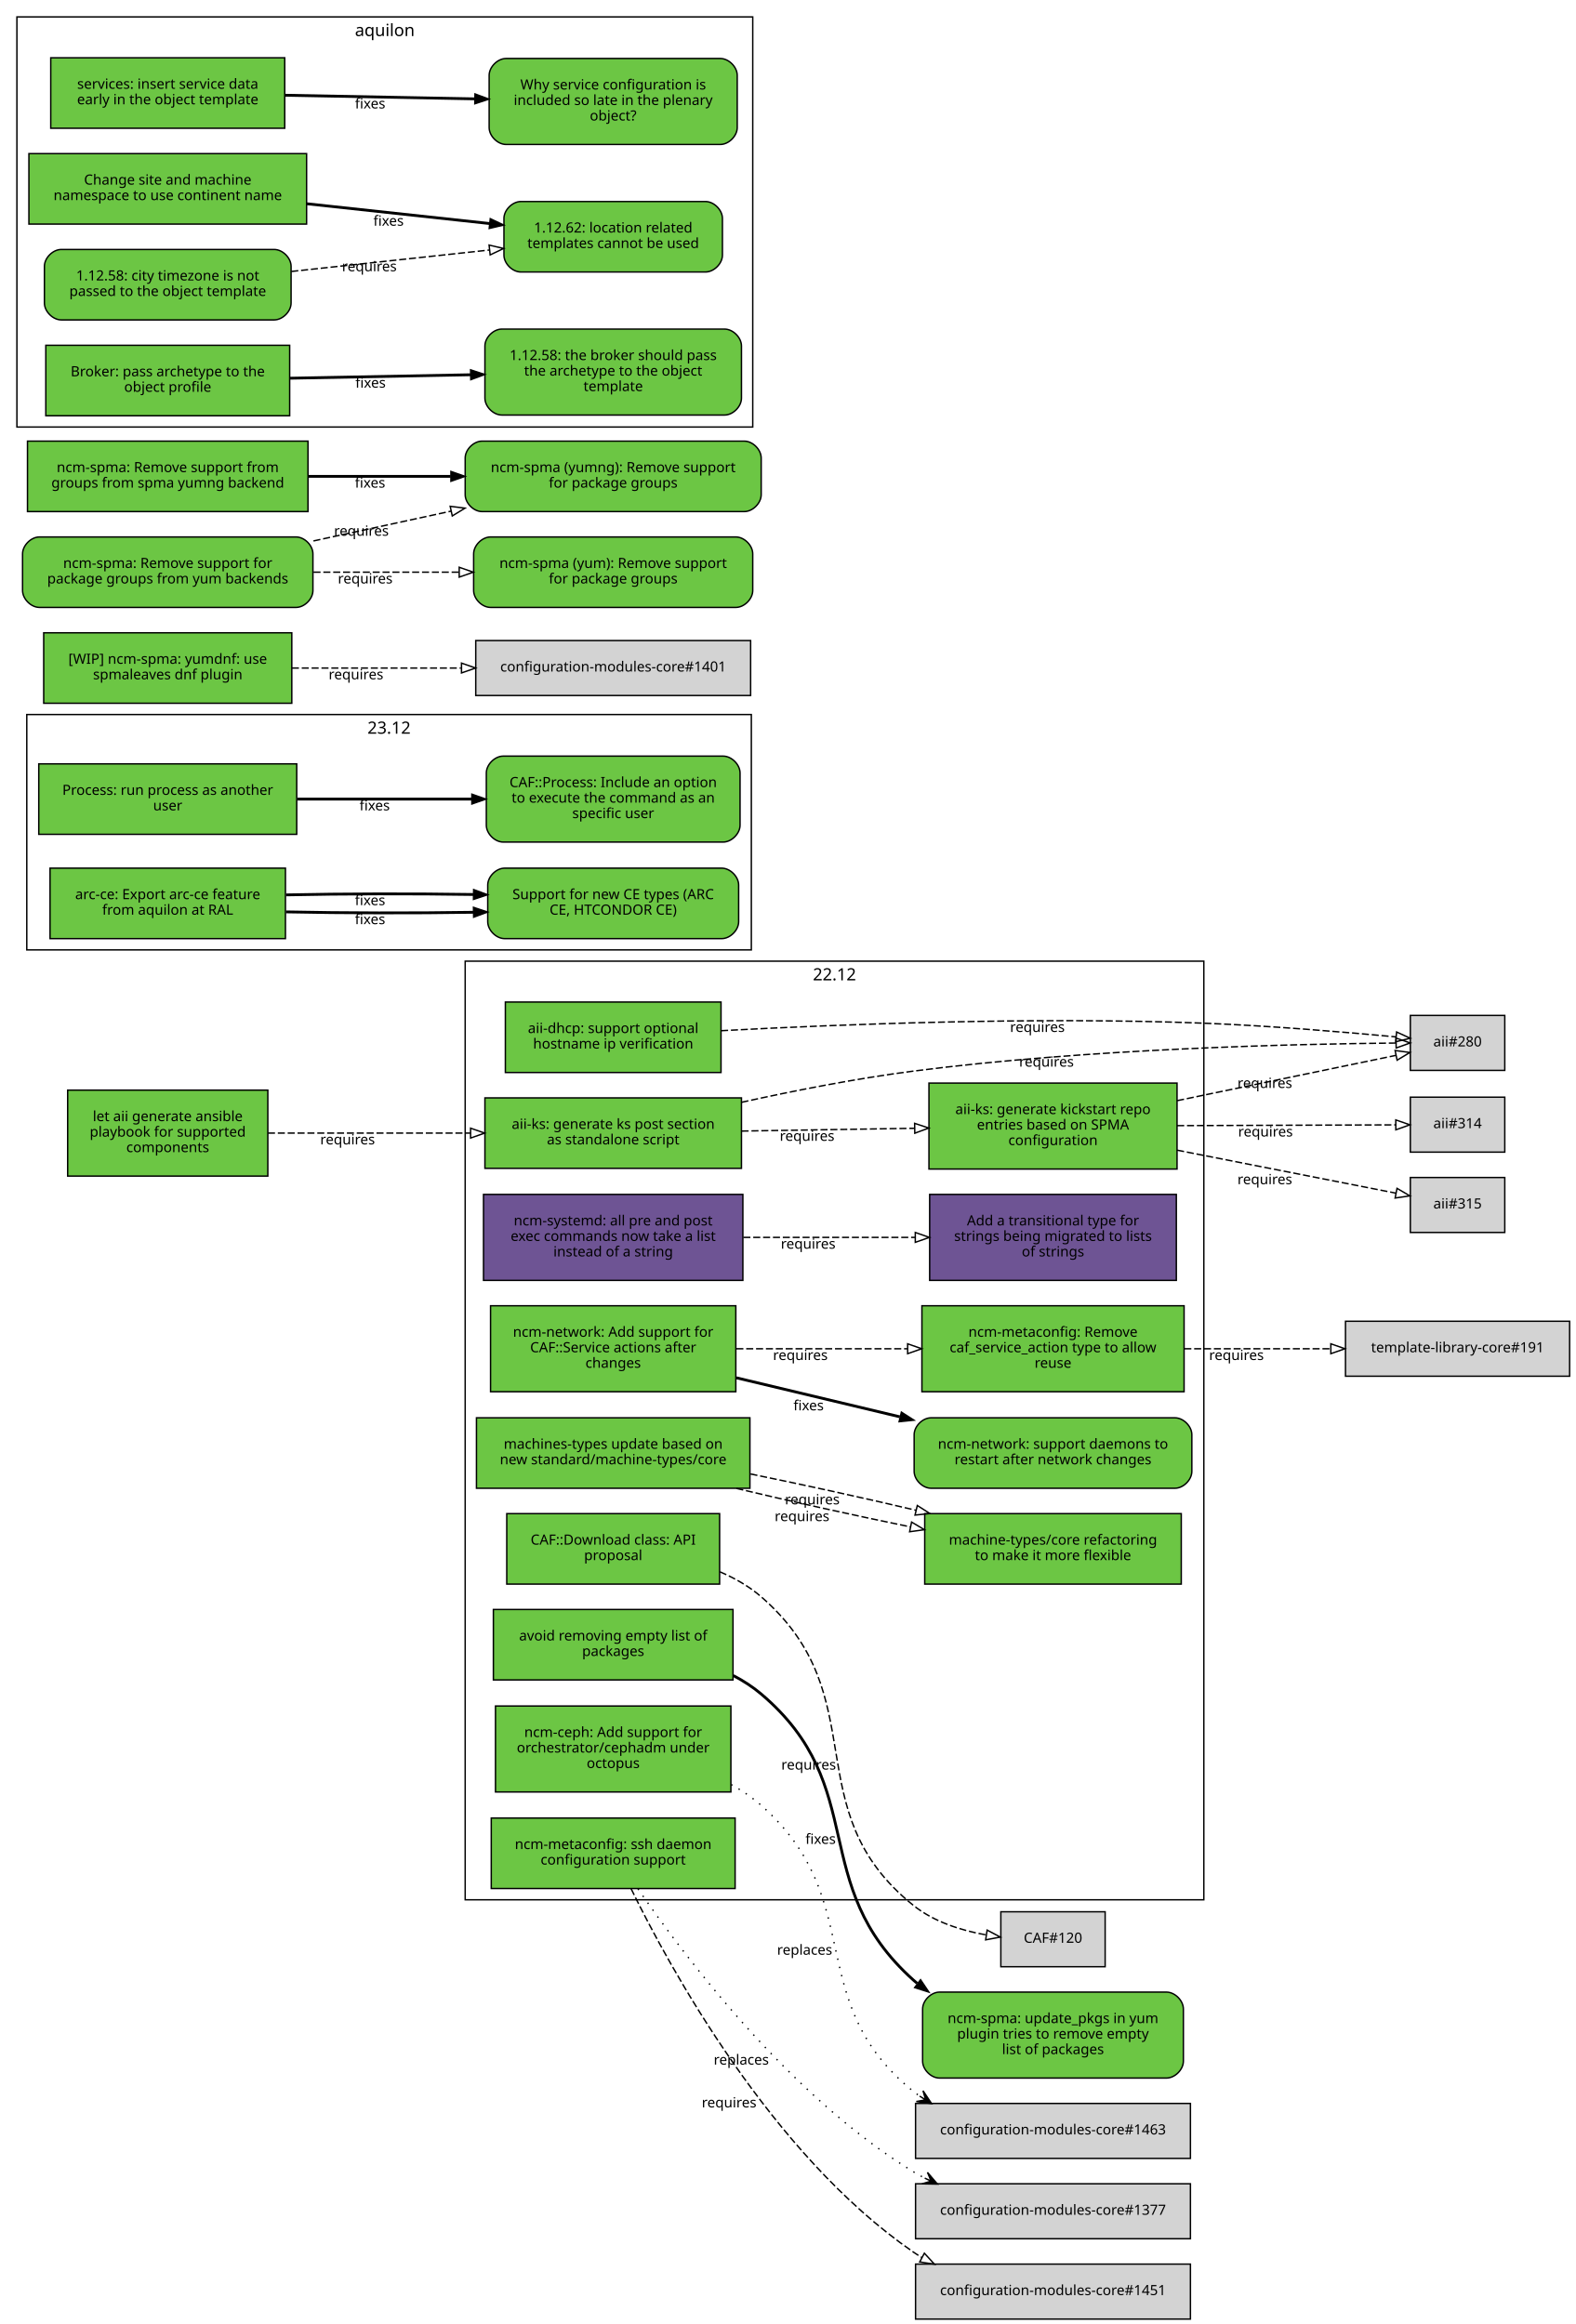
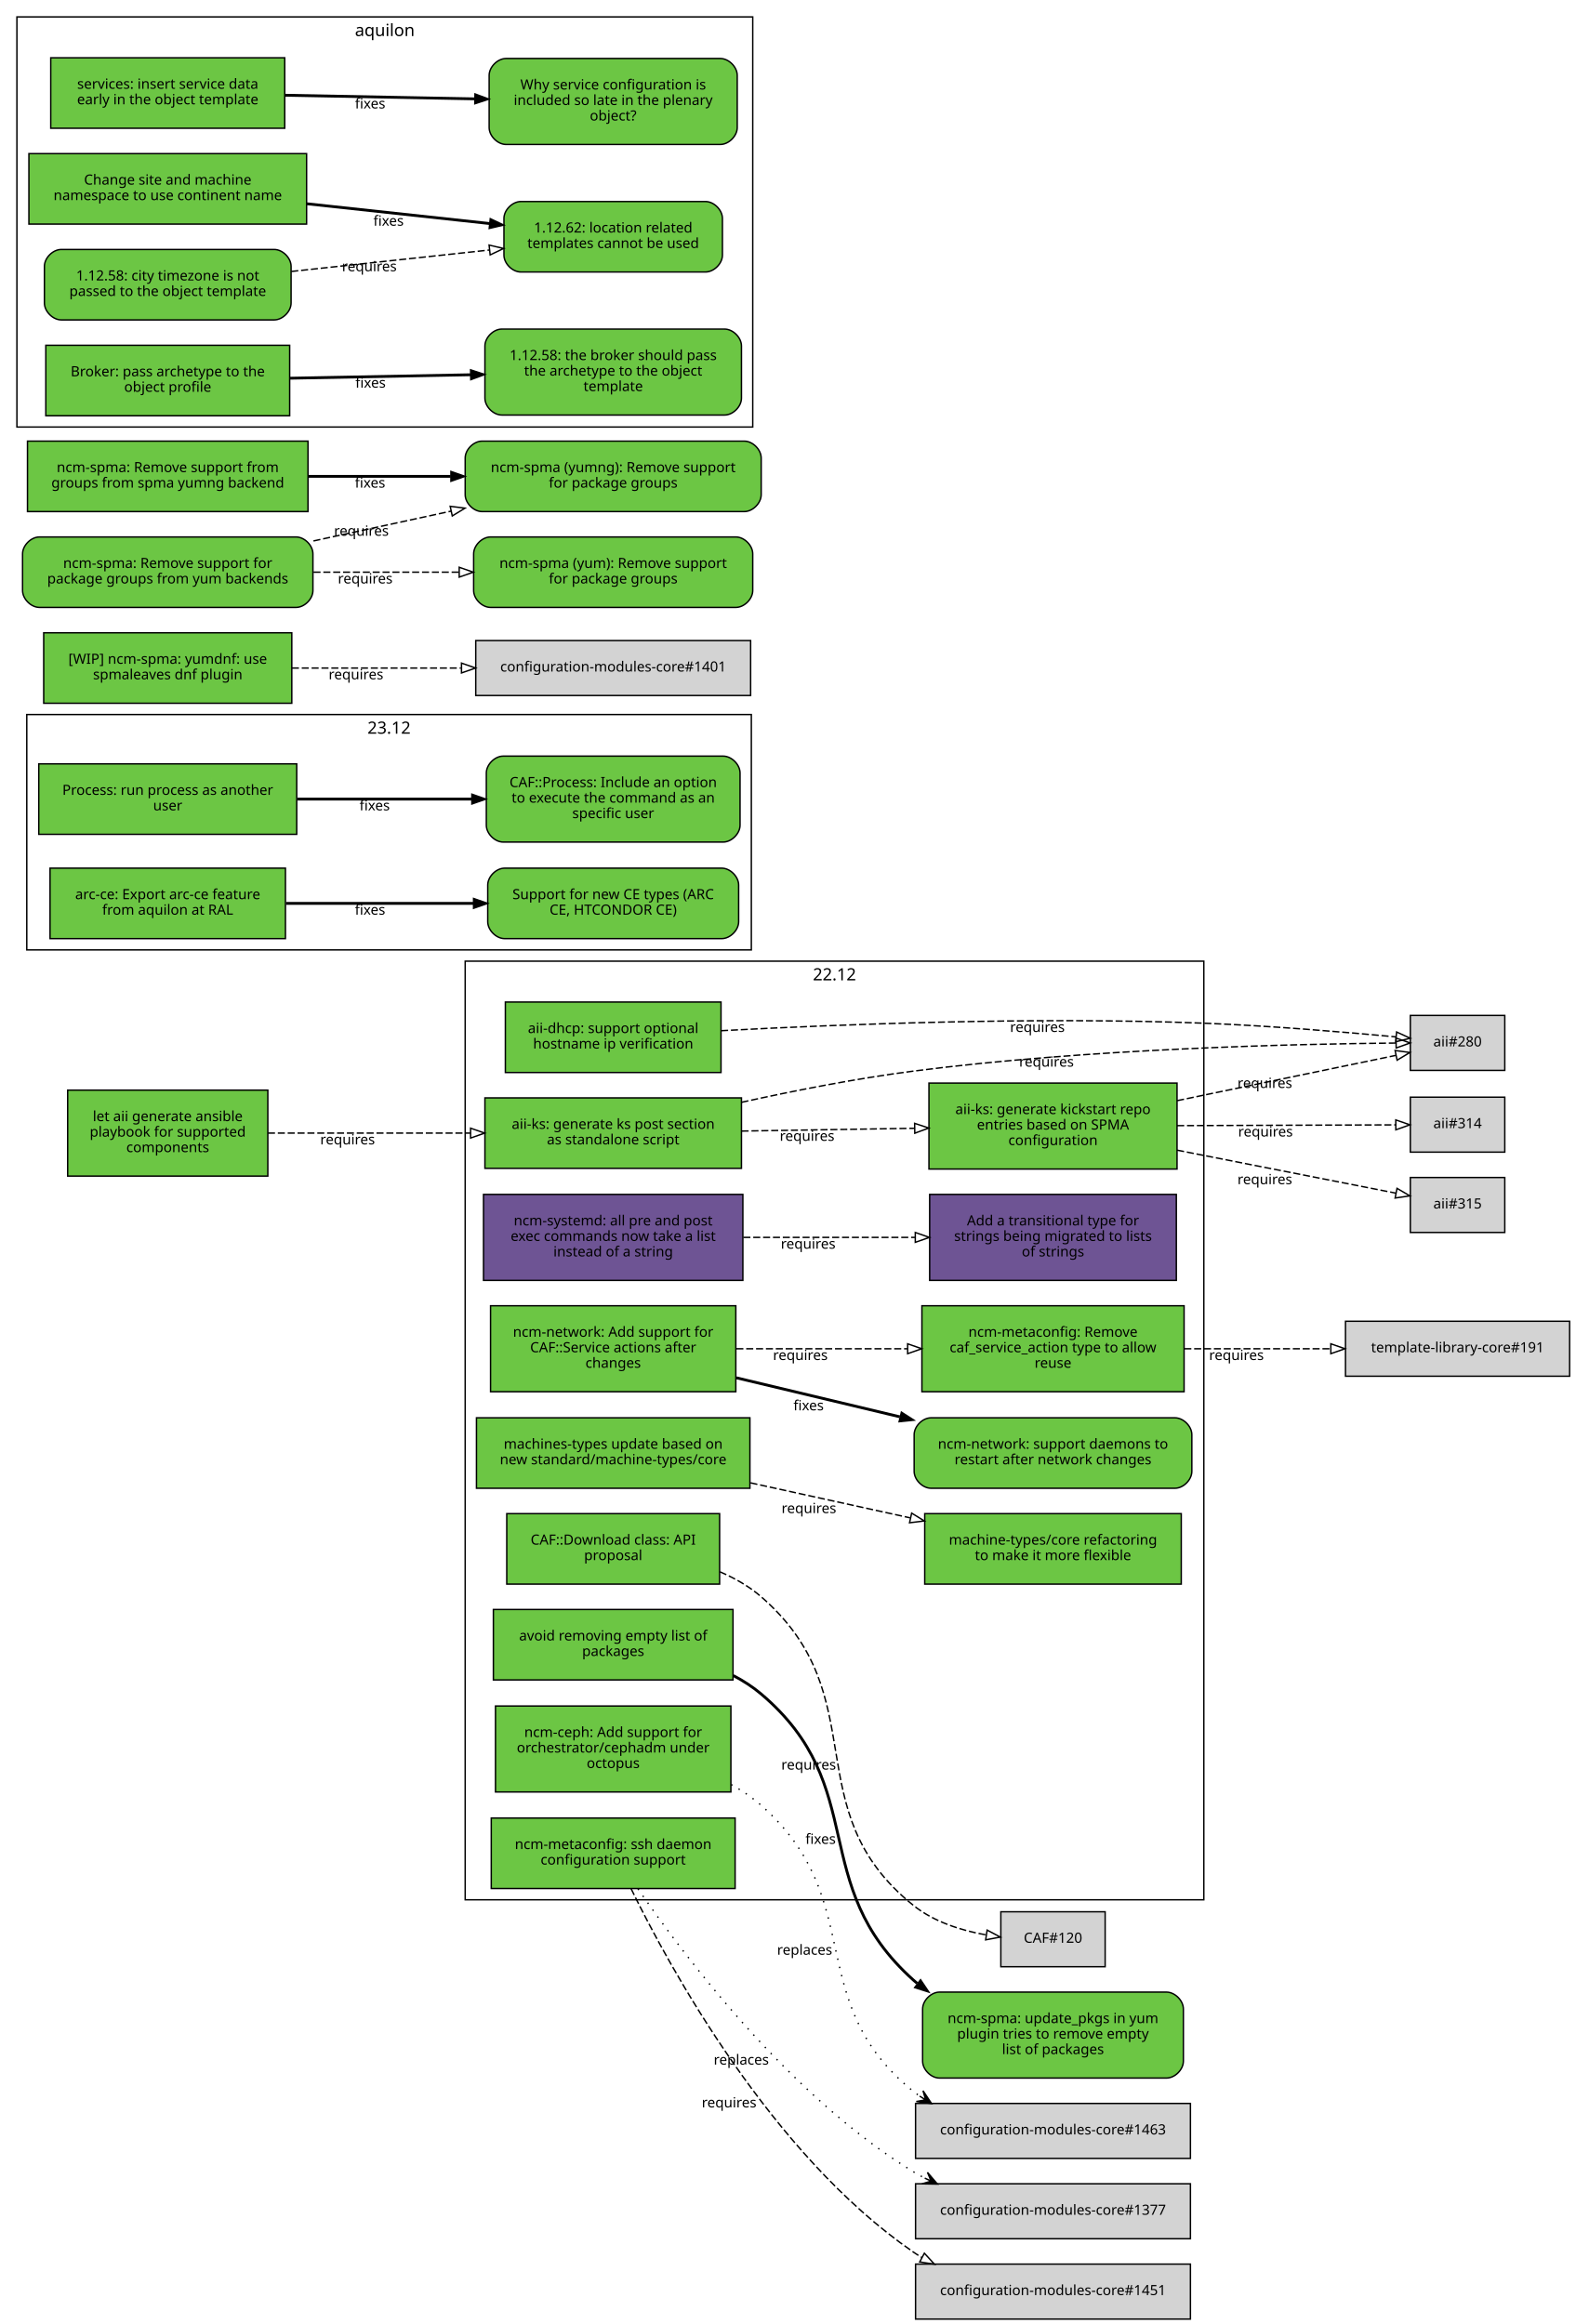
<svg xmlns="http://www.w3.org/2000/svg" xmlns:xlink="http://www.w3.org/1999/xlink" width="1118pt" height="1649pt" viewBox="0.00 0.00 1118.00 1649.00">
  <g id="graph0" class="graph" transform="scale(1 1) rotate(0) translate(4 1645)">
    <polygon fill="white" stroke="white" points="-4,5 -4,-1645 1115,-1645 1115,5 -4,5" />
    <g id="clust4" class="cluster">
      <polygon fill="none" stroke="black" points="15,-971 15,-1138 529,-1138 529,-971 15,-971" />
      <text text-anchor="middle" x="272" y="-1124.4" font-family="Sans" font-size="12.00">23.12</text>
    </g>
    <g id="clust3" class="cluster">
      <polygon fill="none" stroke="black" points="8,-1342 8,-1633 530,-1633 530,-1342 8,-1342" />
      <text text-anchor="middle" x="269" y="-1619.4" font-family="Sans" font-size="12.00">aquilon</text>
    </g>
    <g id="clust2" class="cluster">
      <polygon fill="none" stroke="black" points="326,-297 326,-963 850,-963 850,-297 326,-297" />
      <text text-anchor="middle" x="588" y="-949.4" font-family="Sans" font-size="12.00">22.12</text>
    </g>
    <g id="node1" class="node">
      <g id="a_node1">
        <a xlink:href="https://github.com/quattor/aii/pull/328" xlink:title="aii#328 (pull-request)" target="_parent">
          <polygon fill="#6cc644" stroke="black" points="522,-866 340,-866 340,-816 522,-816 522,-866" />
          <text text-anchor="middle" x="431" y="-844" font-family="Sans" font-size="10.00">aii-ks: generate ks post section</text>
          <text text-anchor="middle" x="431" y="-833" font-family="Sans" font-size="10.00">as standalone script</text>
        </a>
      </g>
    </g>
    <g id="node2" class="node">
      <polygon fill="lightgrey" stroke="black" points="1063.5,-924.5 996.5,-924.5 996.5,-885.5 1063.5,-885.5 1063.5,-924.5" />
      <text text-anchor="middle" x="1030" y="-902.5" font-family="Sans" font-size="10.00">aii#280</text>
    </g>
    <g id="edge1" class="edge">
      <path fill="none" stroke="black" stroke-dasharray="5,2" d="M522.01,-862.85C559.51,-871.124 603.643,-879.795 644,-885 767.437,-900.921 914.688,-904.265 986.027,-904.903" />
      <polygon fill="none" stroke="black" points="986.373,-908.406 996.399,-904.981 986.426,-901.406 986.373,-908.406" />
      <text text-anchor="middle" x="738.378" y="-888.167" font-family="Sans" font-size="10.00">requires</text>
    </g>
    <g id="node3" class="node">
      <g id="a_node3">
        <a xlink:href="https://github.com/quattor/aii/pull/316" xlink:title="aii#316 (pull-request)" target="_parent">
          <polygon fill="#6cc644" stroke="black" points="831,-876.5 655,-876.5 655,-815.5 831,-815.5 831,-876.5" />
          <text text-anchor="middle" x="743" y="-854.5" font-family="Sans" font-size="10.00">aii-ks: generate kickstart repo</text>
          <text text-anchor="middle" x="743" y="-843.5" font-family="Sans" font-size="10.00">entries based on SPMA</text>
          <text text-anchor="middle" x="743" y="-832.5" font-family="Sans" font-size="10.00">configuration</text>
        </a>
      </g>
    </g>
    <g id="edge2" class="edge">
      <path fill="none" stroke="black" stroke-dasharray="5,2" d="M522.081,-842.453C560.563,-843.074 605.56,-843.799 644.792,-844.432" />
      <polygon fill="none" stroke="black" points="644.843,-847.933 654.899,-844.595 644.956,-840.934 644.843,-847.933" />
      <text text-anchor="middle" x="568.561" y="-835.525" font-family="Sans" font-size="10.00">requires</text>
    </g>
    <g id="edge3" class="edge">
      <path fill="none" stroke="black" stroke-dasharray="5,2" d="M831.058,-864.023C882.518,-874.676 945.406,-887.695 986.29,-896.158" />
      <polygon fill="none" stroke="black" points="985.688,-899.608 996.19,-898.208 987.107,-892.753 985.688,-899.608" />
      <text text-anchor="middle" x="893.279" y="-873.044" font-family="Sans" font-size="10.00">requires</text>
    </g>
    <g id="node4" class="node">
      <polygon fill="lightgrey" stroke="black" points="1063.5,-866.5 996.5,-866.5 996.5,-827.5 1063.5,-827.5 1063.5,-866.5" />
      <text text-anchor="middle" x="1030" y="-844.5" font-family="Sans" font-size="10.00">aii#314</text>
    </g>
    <g id="edge4" class="edge">
      <path fill="none" stroke="black" stroke-dasharray="5,2" d="M831.058,-846.305C882.409,-846.486 945.14,-846.706 986.03,-846.849" />
      <polygon fill="none" stroke="black" points="986.177,-850.35 996.19,-846.885 986.202,-843.35 986.177,-850.35" />
      <text text-anchor="middle" x="893.741" y="-838.596" font-family="Sans" font-size="10.00">requires</text>
    </g>
    <g id="node5" class="node">
      <polygon fill="lightgrey" stroke="black" points="1063.5,-809.5 996.5,-809.5 996.5,-770.5 1063.5,-770.5 1063.5,-809.5" />
      <text text-anchor="middle" x="1030" y="-787.5" font-family="Sans" font-size="10.00">aii#315</text>
    </g>
    <g id="edge5" class="edge">
      <path fill="none" stroke="black" stroke-dasharray="5,2" d="M831.058,-828.894C882.518,-818.782 945.406,-806.425 986.29,-798.392" />
      <polygon fill="none" stroke="black" points="987.052,-801.809 996.19,-796.447 985.702,-794.941 987.052,-801.809" />
      <text text-anchor="middle" x="893.279" y="-804.738" font-family="Sans" font-size="10.00">requires</text>
    </g>
    <g id="node6" class="node">
      <g id="a_node6">
        <a xlink:href="https://github.com/quattor/aii/pull/299" xlink:title="aii#299 (pull-request)" target="_parent">
          <polygon fill="#6cc644" stroke="black" points="507.5,-934 354.5,-934 354.5,-884 507.5,-884 507.5,-934" />
          <text text-anchor="middle" x="431" y="-912" font-family="Sans" font-size="10.00">aii-dhcp: support optional</text>
          <text text-anchor="middle" x="431" y="-901" font-family="Sans" font-size="10.00">hostname ip verification</text>
        </a>
      </g>
    </g>
    <g id="edge6" class="edge">
      <path fill="none" stroke="black" stroke-dasharray="5,2" d="M507.534,-913.664C591.267,-918.168 730.317,-923.673 850,-919 896.634,-917.179 949.947,-912.699 986.175,-909.294" />
      <polygon fill="none" stroke="black" points="986.759,-912.754 996.382,-908.32 986.094,-905.786 986.759,-912.754" />
      <text text-anchor="middle" x="731.928" y="-912.779" font-family="Sans" font-size="10.00">requires</text>
    </g>
    <g id="node7" class="node">
      <g id="a_node7">
        <a xlink:href="https://github.com/quattor/aii/pull/331" xlink:title="aii#331 (pull-request)" target="_parent">
          <polygon fill="#6cc644" stroke="black" points="186,-871.5 44,-871.5 44,-810.5 186,-810.5 186,-871.5" />
          <text text-anchor="middle" x="115" y="-849.5" font-family="Sans" font-size="10.00">let aii generate ansible</text>
          <text text-anchor="middle" x="115" y="-838.5" font-family="Sans" font-size="10.00">playbook for supported</text>
          <text text-anchor="middle" x="115" y="-827.5" font-family="Sans" font-size="10.00">components</text>
        </a>
      </g>
    </g>
    <g id="edge7" class="edge">
      <path fill="none" stroke="black" stroke-dasharray="5,2" d="M186.077,-841C228.343,-841 282.883,-841 329.668,-841" />
      <polygon fill="none" stroke="black" points="329.834,-844.5 339.834,-841 329.834,-837.5 329.834,-844.5" />
      <text text-anchor="middle" x="242.574" y="-833" font-family="Sans" font-size="10.00">requires</text>
    </g>
    <g id="node8" class="node">
      <g id="a_node8">
        <a xlink:href="https://github.com/quattor/CAF/pull/257" xlink:title="CAF#257 (pull-request)" target="_parent">
          <polygon fill="#6cc644" stroke="black" points="206.5,-1103 23.5,-1103 23.5,-1053 206.5,-1053 206.5,-1103" />
          <text text-anchor="middle" x="115" y="-1081" font-family="Sans" font-size="10.00">Process: run process as another</text>
          <text text-anchor="middle" x="115" y="-1070" font-family="Sans" font-size="10.00">user</text>
        </a>
      </g>
    </g>
    <g id="node9" class="node">
      <g id="a_node9">
        <a xlink:href="https://github.com/quattor/CAF/issues/253" xlink:title="CAF#253 (issue)" target="_parent">
          <path fill="#6cc644" stroke="black" d="M509,-1108.5C509,-1108.5 353,-1108.5 353,-1108.5 347,-1108.5 341,-1102.5 341,-1096.5 341,-1096.5 341,-1059.5 341,-1059.5 341,-1053.5 347,-1047.5 353,-1047.5 353,-1047.5 509,-1047.5 509,-1047.5 515,-1047.5 521,-1053.5 521,-1059.5 521,-1059.5 521,-1096.5 521,-1096.5 521,-1102.5 515,-1108.5 509,-1108.5" />
          <text text-anchor="middle" x="431" y="-1086.5" font-family="Sans" font-size="10.00">CAF::Process: Include an option</text>
          <text text-anchor="middle" x="431" y="-1075.5" font-family="Sans" font-size="10.00">to execute the command as an</text>
          <text text-anchor="middle" x="431" y="-1064.5" font-family="Sans" font-size="10.00">specific user</text>
        </a>
      </g>
    </g>
    <g id="edge8" class="edge">
      <path fill="none" stroke="black" stroke-width="2" d="M206.822,-1078C245.561,-1078 290.88,-1078 330.522,-1078" />
      <polygon fill="black" stroke="black" points="330.737,-1081.5 340.737,-1078 330.737,-1074.5 330.737,-1081.5" />
      <text text-anchor="middle" x="261.782" y="-1070" font-family="Sans" font-size="10.00">fixes</text>
    </g>
    <g id="node10" class="node">
      <g id="a_node10">
        <a xlink:href="https://github.com/quattor/CAF/pull/110" xlink:title="CAF#110 (pull-request)" target="_parent">
          <polygon fill="#6cc644" stroke="black" points="506.5,-571 355.5,-571 355.5,-521 506.5,-521 506.5,-571" />
          <text text-anchor="middle" x="431" y="-549" font-family="Sans" font-size="10.00">CAF::Download class: API</text>
          <text text-anchor="middle" x="431" y="-538" font-family="Sans" font-size="10.00">proposal</text>
        </a>
      </g>
    </g>
    <g id="node11" class="node">
      <polygon fill="lightgrey" stroke="black" points="780,-288.5 706,-288.5 706,-249.5 780,-249.5 780,-288.5" />
      <text text-anchor="middle" x="743" y="-266.5" font-family="Sans" font-size="10.00">CAF#120</text>
    </g>
    <g id="edge9" class="edge">
      <path fill="none" stroke="black" stroke-dasharray="5,2" d="M506.663,-529.743C517.272,-525.203 527.46,-519.404 536,-512 617.996,-440.906 559.369,-360.936 644,-293 658.502,-281.359 677.83,-275.245 695.487,-272.077" />
      <polygon fill="none" stroke="black" points="696.281,-275.497 705.641,-270.532 695.228,-268.576 696.281,-275.497" />
      <text text-anchor="middle" x="569.666" y="-389.376" font-family="Sans" font-size="10.00">requires</text>
    </g>
    <g id="node12" class="node">
      <g id="a_node12">
        <a xlink:href="https://github.com/quattor/configuration-modules-core/pull/1554" xlink:title="configuration-modules-core#1554 (pull-request)" target="_parent">
          <polygon fill="#6cc644" stroke="black" points="516,-503 346,-503 346,-453 516,-453 516,-503" />
          <text text-anchor="middle" x="431" y="-481" font-family="Sans" font-size="10.00">avoid removing empty list of</text>
          <text text-anchor="middle" x="431" y="-470" font-family="Sans" font-size="10.00">packages</text>
        </a>
      </g>
    </g>
    <g id="node13" class="node">
      <g id="a_node13">
        <a xlink:href="https://github.com/quattor/configuration-modules-core/issues/1553" xlink:title="configuration-modules-core#1553 (issue)" target="_parent">
          <path fill="#6cc644" stroke="black" d="M823.5,-231.5C823.5,-231.5 662.5,-231.5 662.5,-231.5 656.5,-231.5 650.5,-225.5 650.5,-219.5 650.5,-219.5 650.5,-182.5 650.5,-182.5 650.5,-176.5 656.5,-170.5 662.5,-170.5 662.5,-170.5 823.5,-170.5 823.5,-170.5 829.5,-170.5 835.5,-176.5 835.5,-182.5 835.5,-182.5 835.5,-219.5 835.5,-219.5 835.5,-225.5 829.5,-231.5 823.5,-231.5" />
          <text text-anchor="middle" x="743" y="-209.5" font-family="Sans" font-size="10.00">ncm-spma: update_pkgs in yum</text>
          <text text-anchor="middle" x="743" y="-198.5" font-family="Sans" font-size="10.00">plugin tries to remove empty</text>
          <text text-anchor="middle" x="743" y="-187.5" font-family="Sans" font-size="10.00">list of packages</text>
        </a>
      </g>
    </g>
    <g id="edge10" class="edge">
      <path fill="none" stroke="black" stroke-width="2" d="M516.245,-456.094C523.325,-452.382 530.042,-448.051 536,-443 613.95,-376.91 567.867,-308.175 644,-240 644.853,-239.237 645.722,-238.487 646.607,-237.751" />
      <polygon fill="black" stroke="black" points="649.049,-240.295 654.952,-231.497 644.851,-234.694 649.049,-240.295" />
      <text text-anchor="middle" x="578.136" y="-336.67" font-family="Sans" font-size="10.00">fixes</text>
    </g>
    <g id="node14" class="node">
      <g id="a_node14">
        <a xlink:href="https://github.com/quattor/configuration-modules-core/pull/1490" xlink:title="configuration-modules-core#1490 (pull-request)" target="_parent">
          <polygon fill="#6cc644" stroke="black" points="514.5,-434.5 347.5,-434.5 347.5,-373.5 514.5,-373.5 514.5,-434.5" />
          <text text-anchor="middle" x="431" y="-412.5" font-family="Sans" font-size="10.00">ncm-ceph: Add support for</text>
          <text text-anchor="middle" x="431" y="-401.5" font-family="Sans" font-size="10.00">orchestrator/cephadm under</text>
          <text text-anchor="middle" x="431" y="-390.5" font-family="Sans" font-size="10.00">octopus</text>
        </a>
      </g>
    </g>
    <g id="node15" class="node">
      <polygon fill="lightgrey" stroke="black" points="840.5,-152.5 645.5,-152.5 645.5,-113.5 840.5,-113.5 840.5,-152.5" />
      <text text-anchor="middle" x="743" y="-130.5" font-family="Sans" font-size="10.00">configuration-modules-core#1463</text>
    </g>
    <g id="edge11" class="edge">
      <path fill="none" stroke="black" stroke-dasharray="1,5" d="M514.726,-378.745C522.371,-374.525 529.626,-369.641 536,-364 612.526,-296.267 564.54,-225.267 644,-161 645.372,-159.891 646.785,-158.825 648.235,-157.802" />
      <polygon fill="black" stroke="black" points="656.899,-152.392 650.801,-161.505 652.658,-155.04 648.417,-157.688 648.417,-157.688 648.417,-157.688 652.658,-155.04 646.034,-153.871 656.899,-152.392 656.899,-152.392" />
      <text text-anchor="middle" x="566.844" y="-258.019" font-family="Sans" font-size="10.00">replaces</text>
    </g>
    <g id="node16" class="node">
      <g id="a_node16">
        <a xlink:href="https://github.com/quattor/configuration-modules-core/pull/1464" xlink:title="configuration-modules-core#1464 (pull-request)" target="_parent">
          <polygon fill="#6e5494" stroke="black" points="523,-797.5 339,-797.5 339,-736.5 523,-736.5 523,-797.5" />
          <text text-anchor="middle" x="431" y="-775.5" font-family="Sans" font-size="10.00">ncm-systemd: all pre and post</text>
          <text text-anchor="middle" x="431" y="-764.5" font-family="Sans" font-size="10.00">exec commands now take a list</text>
          <text text-anchor="middle" x="431" y="-753.5" font-family="Sans" font-size="10.00">instead of a string</text>
        </a>
      </g>
    </g>
    <g id="node17" class="node">
      <g id="a_node17">
        <a xlink:href="https://github.com/quattor/template-library-core/pull/212" xlink:title="template-library-core#212 (pull-request)" target="_parent">
          <polygon fill="#6e5494" stroke="black" points="830.5,-797.5 655.5,-797.5 655.5,-736.5 830.5,-736.5 830.5,-797.5" />
          <text text-anchor="middle" x="743" y="-775.5" font-family="Sans" font-size="10.00">Add a transitional type for</text>
          <text text-anchor="middle" x="743" y="-764.5" font-family="Sans" font-size="10.00">strings being migrated to lists</text>
          <text text-anchor="middle" x="743" y="-753.5" font-family="Sans" font-size="10.00">of strings</text>
        </a>
      </g>
    </g>
    <g id="edge12" class="edge">
      <path fill="none" stroke="black" stroke-dasharray="5,2" d="M523.334,-767C561.615,-767 606.168,-767 645.032,-767" />
      <polygon fill="none" stroke="black" points="645.306,-770.5 655.306,-767 645.306,-763.5 645.306,-770.5" />
      <text text-anchor="middle" x="569.323" y="-759" font-family="Sans" font-size="10.00">requires</text>
    </g>
    <g id="node18" class="node">
      <g id="a_node18">
        <a xlink:href="https://github.com/quattor/configuration-modules-core/pull/1452" xlink:title="configuration-modules-core#1452 (pull-request)" target="_parent">
          <polygon fill="#6cc644" stroke="black" points="517.5,-355 344.5,-355 344.5,-305 517.5,-305 517.5,-355" />
          <text text-anchor="middle" x="431" y="-333" font-family="Sans" font-size="10.00">ncm-metaconfig: ssh daemon</text>
          <text text-anchor="middle" x="431" y="-322" font-family="Sans" font-size="10.00">configuration support</text>
        </a>
      </g>
    </g>
    <g id="node19" class="node">
      <polygon fill="lightgrey" stroke="black" points="840.5,-95.5 645.5,-95.5 645.5,-56.5 840.5,-56.5 840.5,-95.5" />
      <text text-anchor="middle" x="743" y="-73.5" font-family="Sans" font-size="10.00">configuration-modules-core#1377</text>
    </g>
    <g id="edge13" class="edge">
      <path fill="none" stroke="black" stroke-dasharray="1,5" d="M448.592,-304.774C480.663,-258.023 555.825,-157.797 644,-104 646.514,-102.466 649.115,-101.014 651.781,-99.638" />
      <polygon fill="black" stroke="black" points="661.066,-95.252 653.946,-103.593 656.545,-97.388 652.024,-99.524 652.024,-99.524 652.024,-99.524 656.545,-97.388 650.102,-95.455 661.066,-95.252 661.066,-95.252" />
      <text text-anchor="middle" x="521.876" y="-180.055" font-family="Sans" font-size="10.00">replaces</text>
    </g>
    <g id="node20" class="node">
      <polygon fill="lightgrey" stroke="black" points="840.5,-38.5 645.5,-38.5 645.5,0.5 840.5,0.5 840.5,-38.5" />
      <text text-anchor="middle" x="743" y="-16.5" font-family="Sans" font-size="10.00">configuration-modules-core#1451</text>
    </g>
    <g id="edge14" class="edge">
      <path fill="none" stroke="black" stroke-dasharray="5,2" d="M443.682,-304.881C470.729,-249.528 543.134,-116.463 644,-47 645.895,-45.695 647.849,-44.451 649.853,-43.264" />
      <polygon fill="none" stroke="black" points="651.751,-46.219 658.922,-38.42 648.453,-40.044 651.751,-46.219" />
      <text text-anchor="middle" x="513.239" y="-149.689" font-family="Sans" font-size="10.00">requires</text>
    </g>
    <g id="node21" class="node">
      <g id="a_node21">
        <a xlink:href="https://github.com/quattor/configuration-modules-core/pull/1336" xlink:title="configuration-modules-core#1336 (pull-request)" target="_parent">
          <polygon fill="#6cc644" stroke="black" points="518,-718.5 344,-718.5 344,-657.5 518,-657.5 518,-718.5" />
          <text text-anchor="middle" x="431" y="-696.5" font-family="Sans" font-size="10.00">ncm-network: Add support for</text>
          <text text-anchor="middle" x="431" y="-685.5" font-family="Sans" font-size="10.00">CAF::Service actions after</text>
          <text text-anchor="middle" x="431" y="-674.5" font-family="Sans" font-size="10.00">changes</text>
        </a>
      </g>
    </g>
    <g id="node22" class="node">
      <g id="a_node22">
        <a xlink:href="https://github.com/quattor/configuration-modules-core/pull/1335" xlink:title="configuration-modules-core#1335 (pull-request)" target="_parent">
          <polygon fill="#6cc644" stroke="black" points="836,-718.5 650,-718.5 650,-657.5 836,-657.5 836,-718.5" />
          <text text-anchor="middle" x="743" y="-696.5" font-family="Sans" font-size="10.00">ncm-metaconfig: Remove</text>
          <text text-anchor="middle" x="743" y="-685.5" font-family="Sans" font-size="10.00">caf_service_action type to allow</text>
          <text text-anchor="middle" x="743" y="-674.5" font-family="Sans" font-size="10.00">reuse</text>
        </a>
      </g>
    </g>
    <g id="edge15" class="edge">
      <path fill="none" stroke="black" stroke-dasharray="5,2" d="M518.352,-688C556.011,-688 600.444,-688 639.742,-688" />
      <polygon fill="none" stroke="black" points="639.88,-691.5 649.88,-688 639.88,-684.5 639.88,-691.5" />
      <text text-anchor="middle" x="563.78" y="-680" font-family="Sans" font-size="10.00">requires</text>
    </g>
    <g id="node23" class="node">
      <g id="a_node23">
        <a xlink:href="https://github.com/quattor/configuration-modules-core/issues/1071" xlink:title="configuration-modules-core#1071 (issue)" target="_parent">
          <path fill="#6cc644" stroke="black" d="M829.5,-639C829.5,-639 656.5,-639 656.5,-639 650.5,-639 644.5,-633 644.5,-627 644.5,-627 644.5,-601 644.5,-601 644.5,-595 650.5,-589 656.5,-589 656.5,-589 829.5,-589 829.5,-589 835.5,-589 841.5,-595 841.5,-601 841.5,-601 841.5,-627 841.5,-627 841.5,-633 835.5,-639 829.5,-639" />
          <text text-anchor="middle" x="743" y="-617" font-family="Sans" font-size="10.00">ncm-network: support daemons to</text>
          <text text-anchor="middle" x="743" y="-606" font-family="Sans" font-size="10.00">restart after network changes</text>
        </a>
      </g>
    </g>
    <g id="edge16" class="edge">
      <path fill="none" stroke="black" stroke-width="2" d="M518.352,-667.387C554.286,-658.809 596.389,-648.759 634.312,-639.706" />
      <polygon fill="black" stroke="black" points="635.457,-643.031 644.371,-637.305 633.832,-636.223 635.457,-643.031" />
      <text text-anchor="middle" x="569.612" y="-644.286" font-family="Sans" font-size="10.00">fixes</text>
    </g>
    <g id="node24" class="node">
      <polygon fill="lightgrey" stroke="black" points="1109.5,-707.5 950.5,-707.5 950.5,-668.5 1109.5,-668.5 1109.5,-707.5" />
      <text text-anchor="middle" x="1030" y="-685.5" font-family="Sans" font-size="10.00">template-library-core#191</text>
    </g>
    <g id="edge17" class="edge">
      <path fill="none" stroke="black" stroke-dasharray="5,2" d="M836.138,-688C869.447,-688 906.968,-688 940.003,-688" />
      <polygon fill="none" stroke="black" points="940.101,-691.5 950.101,-688 940.101,-684.5 940.101,-691.5" />
      <text text-anchor="middle" x="873.142" y="-680" font-family="Sans" font-size="10.00">requires</text>
    </g>
    <g id="node25" class="node">
      <g id="a_node25">
        <a xlink:href="https://github.com/quattor/configuration-modules-core/pull/1507" xlink:title="configuration-modules-core#1507 (pull-request)" target="_parent">
          <polygon fill="#6cc644" stroke="black" points="203,-1196 27,-1196 27,-1146 203,-1146 203,-1196" />
          <text text-anchor="middle" x="115" y="-1174" font-family="Sans" font-size="10.00">[WIP] ncm-spma: yumdnf: use</text>
          <text text-anchor="middle" x="115" y="-1163" font-family="Sans" font-size="10.00">spmaleaves dnf plugin</text>
        </a>
      </g>
    </g>
    <g id="node26" class="node">
      <polygon fill="lightgrey" stroke="black" points="528.5,-1190.5 333.5,-1190.5 333.5,-1151.5 528.5,-1151.5 528.5,-1190.5" />
      <text text-anchor="middle" x="431" y="-1168.5" font-family="Sans" font-size="10.00">configuration-modules-core#1401</text>
    </g>
    <g id="edge18" class="edge">
      <path fill="none" stroke="black" stroke-dasharray="5,2" d="M203.05,-1171C240.203,-1171 283.927,-1171 323.027,-1171" />
      <polygon fill="none" stroke="black" points="323.391,-1174.5 333.391,-1171 323.391,-1167.5 323.391,-1174.5" />
      <text text-anchor="middle" x="248.549" y="-1163" font-family="Sans" font-size="10.00">requires</text>
    </g>
    <g id="node27" class="node">
      <g id="a_node27">
        <a xlink:href="https://github.com/quattor/configuration-modules-core/pull/1148" xlink:title="configuration-modules-core#1148 (pull-request)" target="_parent">
          <polygon fill="#6cc644" stroke="black" points="214.5,-1332 15.5,-1332 15.5,-1282 214.5,-1282 214.5,-1332" />
          <text text-anchor="middle" x="115" y="-1310" font-family="Sans" font-size="10.00">ncm-spma: Remove support from</text>
          <text text-anchor="middle" x="115" y="-1299" font-family="Sans" font-size="10.00">groups from spma yumng backend</text>
        </a>
      </g>
    </g>
    <g id="node28" class="node">
      <g id="a_node28">
        <a xlink:href="https://github.com/quattor/configuration-modules-core/issues/952" xlink:title="configuration-modules-core#952 (issue)" target="_parent">
          <path fill="#6cc644" stroke="black" d="M524,-1332C524,-1332 338,-1332 338,-1332 332,-1332 326,-1326 326,-1320 326,-1320 326,-1294 326,-1294 326,-1288 332,-1282 338,-1282 338,-1282 524,-1282 524,-1282 530,-1282 536,-1288 536,-1294 536,-1294 536,-1320 536,-1320 536,-1326 530,-1332 524,-1332" />
          <text text-anchor="middle" x="431" y="-1310" font-family="Sans" font-size="10.00">ncm-spma (yumng): Remove support</text>
          <text text-anchor="middle" x="431" y="-1299" font-family="Sans" font-size="10.00">for package groups</text>
        </a>
      </g>
    </g>
    <g id="edge19" class="edge">
      <path fill="none" stroke="black" stroke-width="2" d="M214.921,-1307C246.933,-1307 282.695,-1307 315.726,-1307" />
      <polygon fill="black" stroke="black" points="315.883,-1310.5 325.883,-1307 315.882,-1303.5 315.883,-1310.5" />
      <text text-anchor="middle" x="258.546" y="-1299" font-family="Sans" font-size="10.00">fixes</text>
    </g>
    <g id="node29" class="node">
      <g id="a_node29">
        <a xlink:href="https://github.com/quattor/configuration-modules-core/issues/950" xlink:title="configuration-modules-core#950 (issue)" target="_parent">
          <path fill="#6cc644" stroke="black" d="M206,-1264C206,-1264 24,-1264 24,-1264 18,-1264 12,-1258 12,-1252 12,-1252 12,-1226 12,-1226 12,-1220 18,-1214 24,-1214 24,-1214 206,-1214 206,-1214 212,-1214 218,-1220 218,-1226 218,-1226 218,-1252 218,-1252 218,-1258 212,-1264 206,-1264" />
          <text text-anchor="middle" x="115" y="-1242" font-family="Sans" font-size="10.00">ncm-spma: Remove support for</text>
          <text text-anchor="middle" x="115" y="-1231" font-family="Sans" font-size="10.00">package groups from yum backends</text>
        </a>
      </g>
    </g>
    <g id="node30" class="node">
      <g id="a_node30">
        <a xlink:href="https://github.com/quattor/configuration-modules-core/issues/951" xlink:title="configuration-modules-core#951 (issue)" target="_parent">
          <path fill="#6cc644" stroke="black" d="M518,-1264C518,-1264 344,-1264 344,-1264 338,-1264 332,-1258 332,-1252 332,-1252 332,-1226 332,-1226 332,-1220 338,-1214 344,-1214 344,-1214 518,-1214 518,-1214 524,-1214 530,-1220 530,-1226 530,-1226 530,-1252 530,-1252 530,-1258 524,-1264 518,-1264" />
          <text text-anchor="middle" x="431" y="-1242" font-family="Sans" font-size="10.00">ncm-spma (yum): Remove support</text>
          <text text-anchor="middle" x="431" y="-1231" font-family="Sans" font-size="10.00">for package groups</text>
        </a>
      </g>
    </g>
    <g id="edge20" class="edge">
      <path fill="none" stroke="black" stroke-dasharray="5,2" d="M218.381,-1239C251.386,-1239 288.071,-1239 321.502,-1239" />
      <polygon fill="none" stroke="black" points="321.765,-1242.5 331.765,-1239 321.765,-1235.5 321.765,-1242.5" />
      <text text-anchor="middle" x="255.107" y="-1231" font-family="Sans" font-size="10.00">requires</text>
    </g>
    <g id="edge21" class="edge">
      <path fill="none" stroke="black" stroke-dasharray="5,2" d="M218.381,-1261.17C249.602,-1267.93 284.116,-1275.41 316.053,-1282.32" />
      <polygon fill="none" stroke="black" points="315.361,-1285.75 325.876,-1284.45 316.843,-1278.91 315.361,-1285.75" />
      <text text-anchor="middle" x="252.372" y="-1264.86" font-family="Sans" font-size="10.00">requires</text>
    </g>
    <g id="node31" class="node">
      <g id="a_node31">
        <a xlink:href="https://github.com/quattor/template-library-grid/pull/241" xlink:title="template-library-grid#241 (pull-request)" target="_parent">
          <polygon fill="#6cc644" stroke="black" points="528,-639 334,-639 334,-589 528,-589 528,-639" />
          <text text-anchor="middle" x="431" y="-617" font-family="Sans" font-size="10.00">machines-types update based on</text>
          <text text-anchor="middle" x="431" y="-606" font-family="Sans" font-size="10.00">new standard/machine-types/core</text>
        </a>
      </g>
    </g>
    <g id="node32" class="node">
      <g id="a_node32">
        <a xlink:href="https://github.com/quattor/template-library-standard/pull/140" xlink:title="template-library-standard#140 (pull-request)" target="_parent">
          <polygon fill="#6cc644" stroke="black" points="834,-571 652,-571 652,-521 834,-521 834,-571" />
          <text text-anchor="middle" x="743" y="-549" font-family="Sans" font-size="10.00">machine-types/core refactoring</text>
          <text text-anchor="middle" x="743" y="-538" font-family="Sans" font-size="10.00">to make it more flexible</text>
        </a>
      </g>
    </g>
    <g id="edge22" class="edge">
-       <path fill="none" stroke="black" stroke-dasharray="5,2" d="M518.352,-588.935C556.669,-579.783 601.999,-569.76 641.797,-561.62" />
-       <polygon fill="none" stroke="black" points="642.684,-565.011 651.789,-559.592 641.292,-558.151 642.684,-565.011" />
-       <text text-anchor="middle" x="564.961" y="-565.698" font-family="Sans" font-size="10.00">requires</text>
-     </g>
-     <g id="edge24" class="edge">
-       <path fill="none" stroke="black" stroke-dasharray="5,2" d="M528.387,-599.158C565.75,-591.562 608.441,-582.196 645.787,-573.403" />
-       <polygon fill="none" stroke="black" points="646.741,-576.774 655.664,-571.061 645.126,-569.963 646.741,-576.774" />
-       <text text-anchor="middle" x="572.252" y="-577.595" font-family="Sans" font-size="10.00">requires</text>
+       <path fill="none" stroke="black" stroke-dasharray="5,2" d="M528.387,-592.857C564.372,-584.964 605.301,-575.986 641.636,-568.015" />
+       <polygon fill="none" stroke="black" points="642.736,-571.357 651.754,-565.796 641.237,-564.52 642.736,-571.357" />
+       <text text-anchor="middle" x="569.849" y="-571.375" font-family="Sans" font-size="10.00">requires</text>
    </g>
    <g id="node33" class="node">
      <g id="a_node33">
        <a xlink:href="https://github.com/quattor/template-library-grid/pull/232" xlink:title="template-library-grid#232 (pull-request)" target="_parent">
          <polygon fill="#6cc644" stroke="black" points="198.5,-1029 31.5,-1029 31.5,-979 198.5,-979 198.5,-1029" />
          <text text-anchor="middle" x="115" y="-1007" font-family="Sans" font-size="10.00">arc-ce: Export arc-ce feature</text>
          <text text-anchor="middle" x="115" y="-996" font-family="Sans" font-size="10.00">from aquilon at RAL</text>
        </a>
      </g>
    </g>
    <g id="node34" class="node">
      <g id="a_node34">
        <a xlink:href="https://github.com/quattor/template-library-grid/issues/221" xlink:title="template-library-grid#221 (issue)" target="_parent">
          <path fill="#6cc644" stroke="black" d="M508,-1029C508,-1029 354,-1029 354,-1029 348,-1029 342,-1023 342,-1017 342,-1017 342,-991 342,-991 342,-985 348,-979 354,-979 354,-979 508,-979 508,-979 514,-979 520,-985 520,-991 520,-991 520,-1017 520,-1017 520,-1023 514,-1029 508,-1029" />
          <text text-anchor="middle" x="431" y="-1007" font-family="Sans" font-size="10.00">Support for new CE types (ARC</text>
          <text text-anchor="middle" x="431" y="-996" font-family="Sans" font-size="10.00">CE, HTCONDOR CE)</text>
        </a>
      </g>
    </g>
    <g id="edge23" class="edge">
-       <path fill="none" stroke="black" stroke-width="2" d="M198.911,-997.968C239.702,-997.115 289.151,-997.022 331.823,-997.69" />
-       <polygon fill="black" stroke="black" points="331.888,-1001.19 341.947,-997.865 332.01,-994.193 331.888,-1001.19" />
-       <text text-anchor="middle" x="258.543" y="-989.251" font-family="Sans" font-size="10.00">fixes</text>
-     </g>
-     <g id="edge25" class="edge">
-       <path fill="none" stroke="black" stroke-width="2" d="M198.911,-1010.03C239.702,-1010.89 289.151,-1010.98 331.823,-1010.31" />
-       <polygon fill="black" stroke="black" points="332.01,-1013.81 341.947,-1010.13 331.888,-1006.81 332.01,-1013.81" />
-       <text text-anchor="middle" x="258.543" y="-1002.75" font-family="Sans" font-size="10.00">fixes</text>
+       <path fill="none" stroke="black" stroke-width="2" d="M198.911,-1004C239.702,-1004 289.151,-1004 331.823,-1004" />
+       <polygon fill="black" stroke="black" points="331.947,-1007.5 341.947,-1004 331.947,-1000.5 331.947,-1007.5" />
+       <text text-anchor="middle" x="258.543" y="-996" font-family="Sans" font-size="10.00">fixes</text>
    </g>
    <g id="node35" class="node">
      <g id="a_node35">
        <a xlink:href="https://github.com/quattor/aquilon/pull/115" xlink:title="aquilon#115 (pull-request)" target="_parent">
          <polygon fill="#6cc644" stroke="black" points="198,-1604 32,-1604 32,-1554 198,-1554 198,-1604" />
          <text text-anchor="middle" x="115" y="-1582" font-family="Sans" font-size="10.00">services: insert service data</text>
          <text text-anchor="middle" x="115" y="-1571" font-family="Sans" font-size="10.00">early in the object template</text>
        </a>
      </g>
    </g>
    <g id="node36" class="node">
      <g id="a_node36">
        <a xlink:href="https://github.com/quattor/aquilon/issues/109" xlink:title="aquilon#109 (issue)" target="_parent">
          <path fill="#6cc644" stroke="black" d="M507,-1603.5C507,-1603.5 355,-1603.5 355,-1603.5 349,-1603.5 343,-1597.5 343,-1591.5 343,-1591.5 343,-1554.5 343,-1554.5 343,-1548.5 349,-1542.5 355,-1542.5 355,-1542.5 507,-1542.5 507,-1542.5 513,-1542.5 519,-1548.5 519,-1554.5 519,-1554.5 519,-1591.5 519,-1591.5 519,-1597.5 513,-1603.5 507,-1603.5" />
          <text text-anchor="middle" x="431" y="-1581.5" font-family="Sans" font-size="10.00">Why service configuration is</text>
          <text text-anchor="middle" x="431" y="-1570.5" font-family="Sans" font-size="10.00">included so late in the plenary</text>
          <text text-anchor="middle" x="431" y="-1559.5" font-family="Sans" font-size="10.00">object?</text>
        </a>
      </g>
    </g>
-     <g id="edge26" class="edge">
+     <g id="edge24" class="edge">
      <path fill="none" stroke="black" stroke-width="2" d="M198.09,-1577.43C239.304,-1576.64 289.515,-1575.68 332.663,-1574.86" />
      <polygon fill="black" stroke="black" points="332.965,-1578.35 342.896,-1574.66 332.831,-1571.36 332.965,-1578.35" />
      <text text-anchor="middle" x="258.61" y="-1568.05" font-family="Sans" font-size="10.00">fixes</text>
    </g>
    <g id="node37" class="node">
      <g id="a_node37">
        <a xlink:href="https://github.com/quattor/aquilon/pull/110" xlink:title="aquilon#110 (pull-request)" target="_parent">
          <polygon fill="#6cc644" stroke="black" points="213.5,-1536 16.5,-1536 16.5,-1486 213.5,-1486 213.5,-1536" />
          <text text-anchor="middle" x="115" y="-1514" font-family="Sans" font-size="10.00">Change site and machine</text>
          <text text-anchor="middle" x="115" y="-1503" font-family="Sans" font-size="10.00">namespace to use continent name</text>
        </a>
      </g>
    </g>
    <g id="node38" class="node">
      <g id="a_node38">
        <a xlink:href="https://github.com/quattor/aquilon/issues/104" xlink:title="aquilon#104 (issue)" target="_parent">
          <path fill="#6cc644" stroke="black" d="M496.5,-1502C496.5,-1502 365.5,-1502 365.5,-1502 359.5,-1502 353.5,-1496 353.5,-1490 353.5,-1490 353.5,-1464 353.5,-1464 353.5,-1458 359.5,-1452 365.5,-1452 365.5,-1452 496.5,-1452 496.5,-1452 502.5,-1452 508.5,-1458 508.5,-1464 508.5,-1464 508.5,-1490 508.5,-1490 508.5,-1496 502.5,-1502 496.5,-1502" />
          <text text-anchor="middle" x="431" y="-1480" font-family="Sans" font-size="10.00">1.12.62: location related</text>
          <text text-anchor="middle" x="431" y="-1469" font-family="Sans" font-size="10.00">templates cannot be used</text>
        </a>
      </g>
    </g>
-     <g id="edge27" class="edge">
+     <g id="edge25" class="edge">
      <path fill="none" stroke="black" stroke-width="2" d="M213.63,-1500.43C255.122,-1495.94 303.101,-1490.74 343.32,-1486.39" />
      <polygon fill="black" stroke="black" points="343.804,-1489.85 353.369,-1485.3 343.05,-1482.89 343.804,-1489.85" />
      <text text-anchor="middle" x="271.634" y="-1484.85" font-family="Sans" font-size="10.00">fixes</text>
    </g>
    <g id="node39" class="node">
      <g id="a_node39">
        <a xlink:href="https://github.com/quattor/aquilon/issues/91" xlink:title="aquilon#91 (issue)" target="_parent">
          <path fill="#6cc644" stroke="black" d="M190.5,-1468C190.5,-1468 39.5,-1468 39.5,-1468 33.5,-1468 27.5,-1462 27.5,-1456 27.5,-1456 27.5,-1430 27.5,-1430 27.5,-1424 33.5,-1418 39.5,-1418 39.5,-1418 190.5,-1418 190.5,-1418 196.5,-1418 202.5,-1424 202.5,-1430 202.5,-1430 202.5,-1456 202.5,-1456 202.5,-1462 196.5,-1468 190.5,-1468" />
          <text text-anchor="middle" x="115" y="-1446" font-family="Sans" font-size="10.00">1.12.58: city timezone is not</text>
          <text text-anchor="middle" x="115" y="-1435" font-family="Sans" font-size="10.00">passed to the object template</text>
        </a>
      </g>
    </g>
-     <g id="edge28" class="edge">
+     <g id="edge26" class="edge">
      <path fill="none" stroke="black" stroke-dasharray="5,2" d="M202.633,-1452.38C246.42,-1457.12 299.413,-1462.86 343.22,-1467.6" />
      <polygon fill="none" stroke="black" points="342.962,-1471.1 353.281,-1468.69 343.716,-1464.14 342.962,-1471.1" />
      <text text-anchor="middle" x="258.022" y="-1452.54" font-family="Sans" font-size="10.00">requires</text>
    </g>
    <g id="node40" class="node">
      <g id="a_node40">
        <a xlink:href="https://github.com/quattor/aquilon/pull/89" xlink:title="aquilon#89 (pull-request)" target="_parent">
          <polygon fill="#6cc644" stroke="black" points="201.5,-1400 28.5,-1400 28.5,-1350 201.5,-1350 201.5,-1400" />
          <text text-anchor="middle" x="115" y="-1378" font-family="Sans" font-size="10.00">Broker: pass archetype to the</text>
          <text text-anchor="middle" x="115" y="-1367" font-family="Sans" font-size="10.00">object profile</text>
        </a>
      </g>
    </g>
    <g id="node41" class="node">
      <g id="a_node41">
        <a xlink:href="https://github.com/quattor/aquilon/issues/88" xlink:title="aquilon#88 (issue)" target="_parent">
          <path fill="#6cc644" stroke="black" d="M510,-1411.5C510,-1411.5 352,-1411.5 352,-1411.5 346,-1411.5 340,-1405.5 340,-1399.5 340,-1399.5 340,-1362.5 340,-1362.5 340,-1356.5 346,-1350.5 352,-1350.5 352,-1350.5 510,-1350.5 510,-1350.5 516,-1350.5 522,-1356.5 522,-1362.5 522,-1362.5 522,-1399.5 522,-1399.5 522,-1405.5 516,-1411.5 510,-1411.5" />
          <text text-anchor="middle" x="431" y="-1389.5" font-family="Sans" font-size="10.00">1.12.58: the broker should pass</text>
          <text text-anchor="middle" x="431" y="-1378.5" font-family="Sans" font-size="10.00">the archetype to the object</text>
          <text text-anchor="middle" x="431" y="-1367.5" font-family="Sans" font-size="10.00">template</text>
        </a>
      </g>
    </g>
-     <g id="edge29" class="edge">
+     <g id="edge27" class="edge">
      <path fill="none" stroke="black" stroke-width="2" d="M201.802,-1376.64C241.391,-1377.4 288.643,-1378.3 329.852,-1379.09" />
      <polygon fill="black" stroke="black" points="329.85,-1382.59 339.915,-1379.28 329.984,-1375.59 329.85,-1382.59" />
      <text text-anchor="middle" x="258.872" y="-1369.96" font-family="Sans" font-size="10.00">fixes</text>
    </g>
  </g>
</svg>
